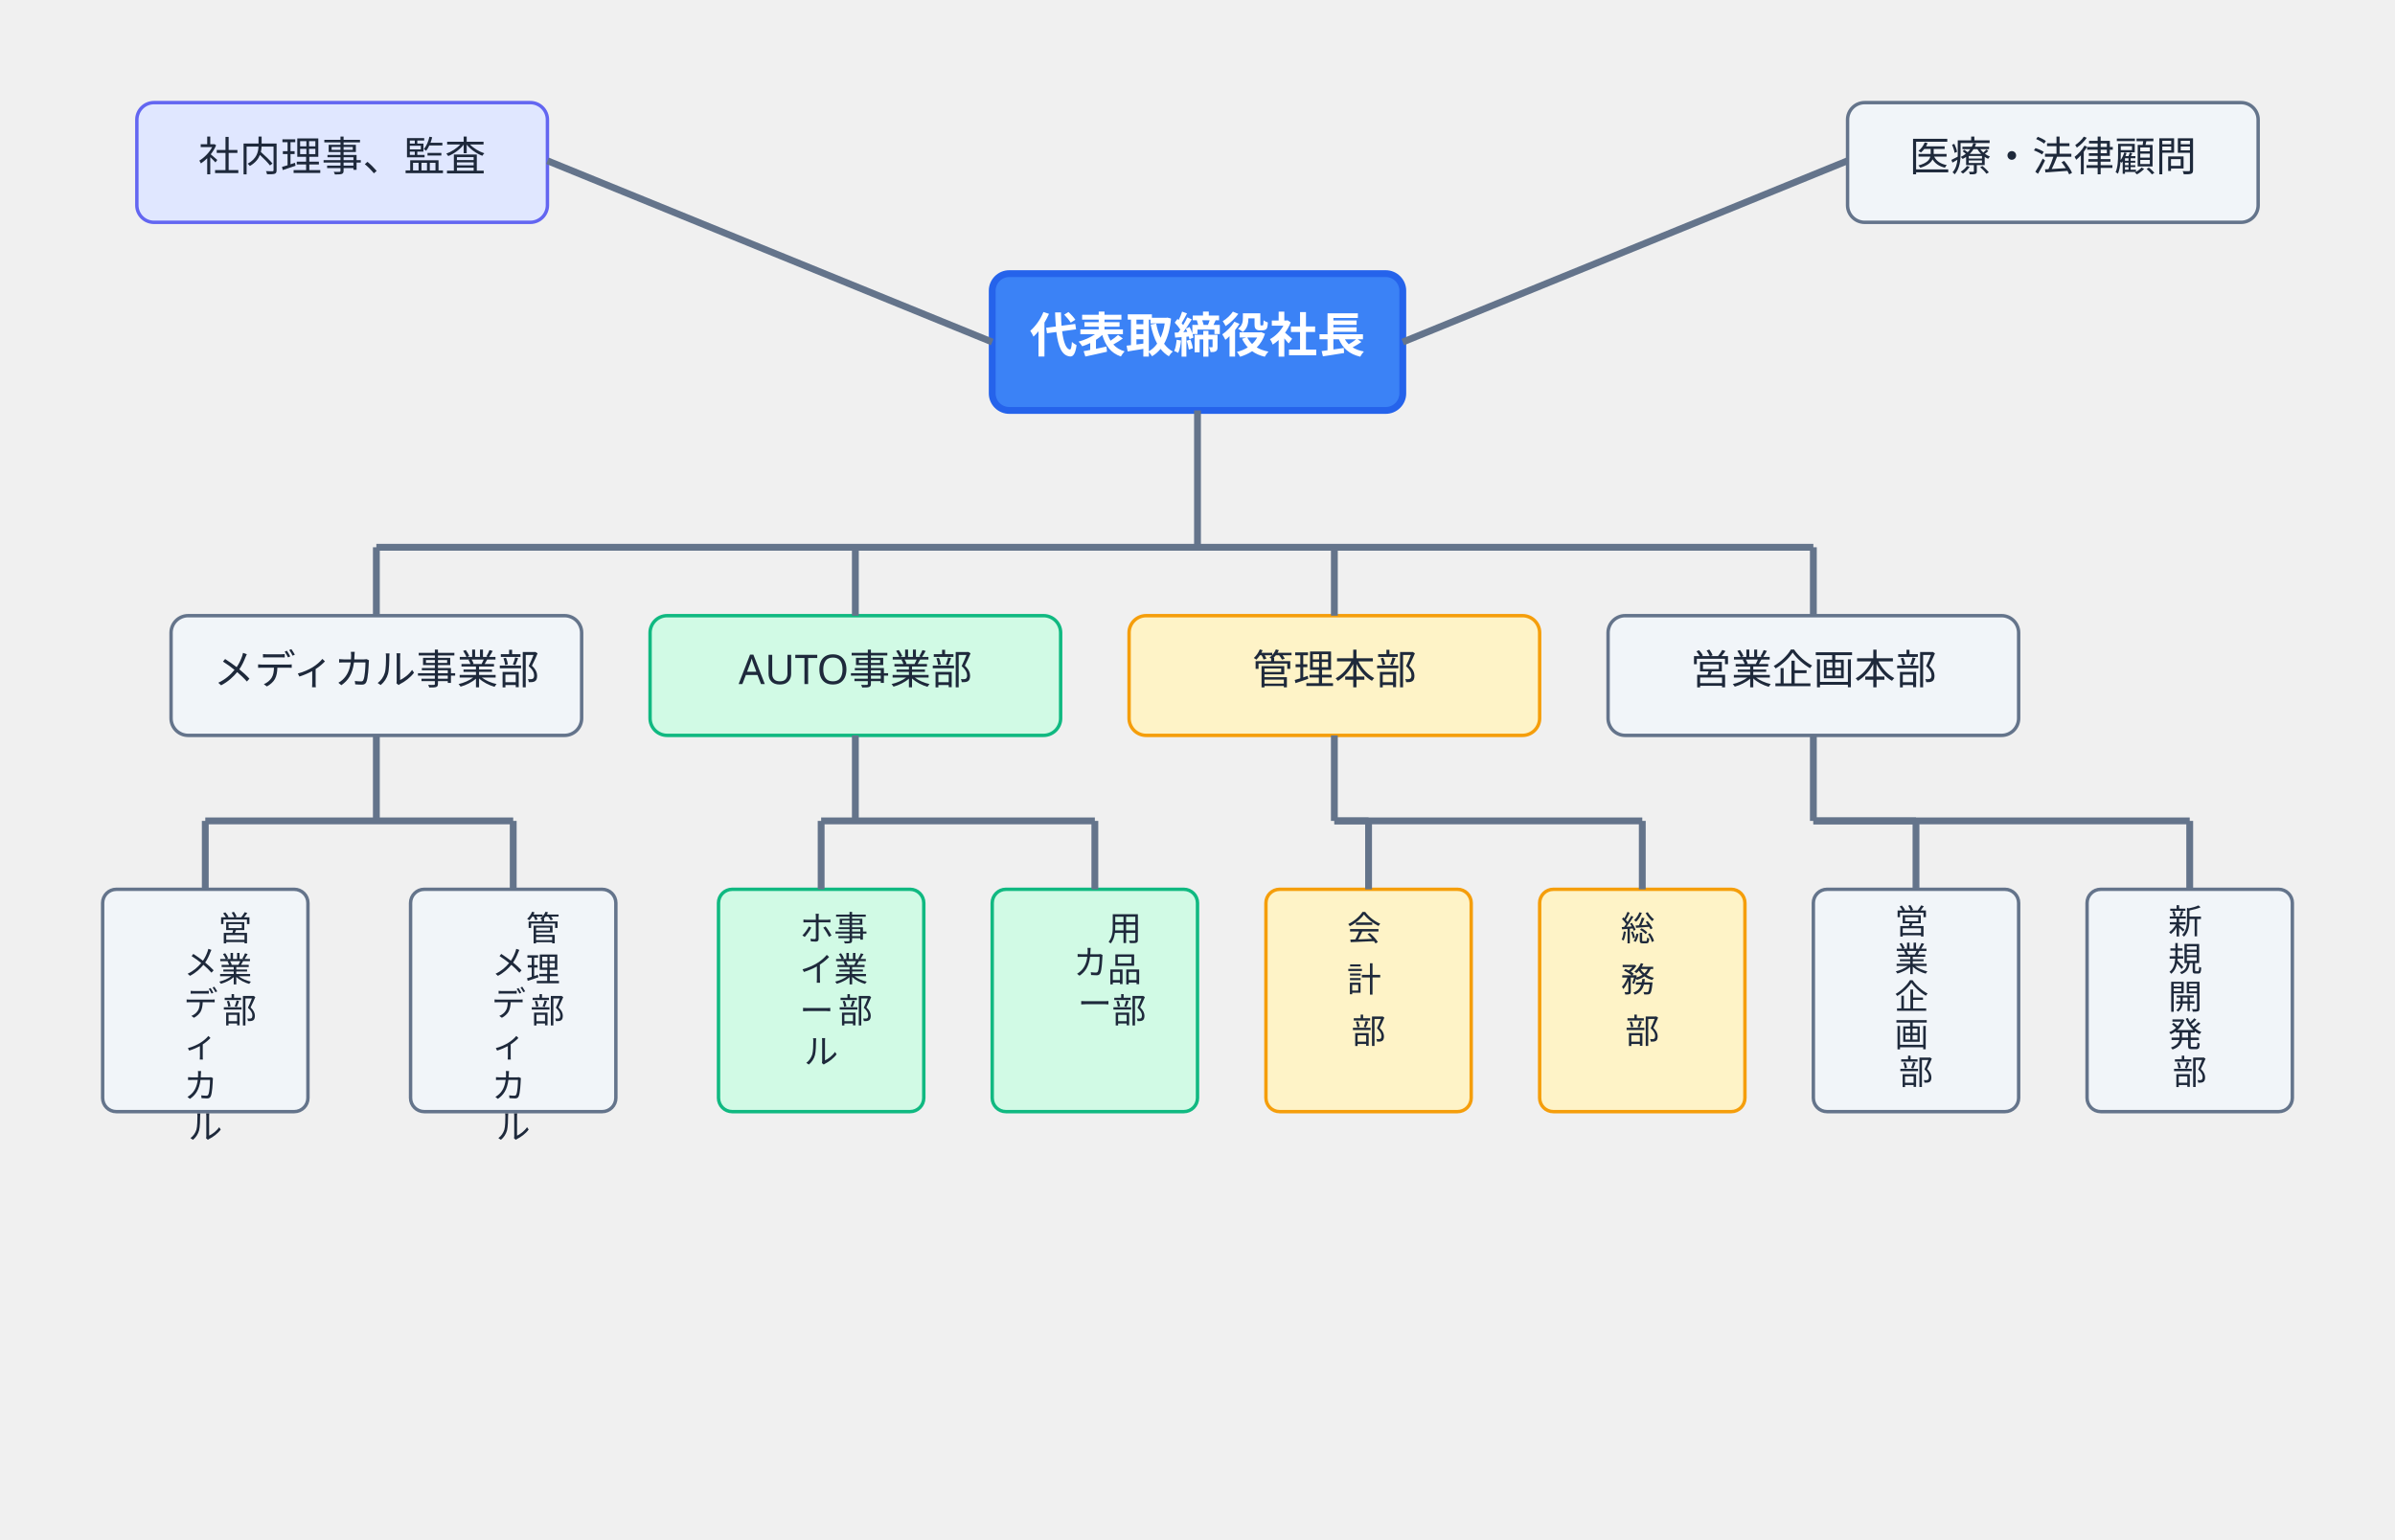
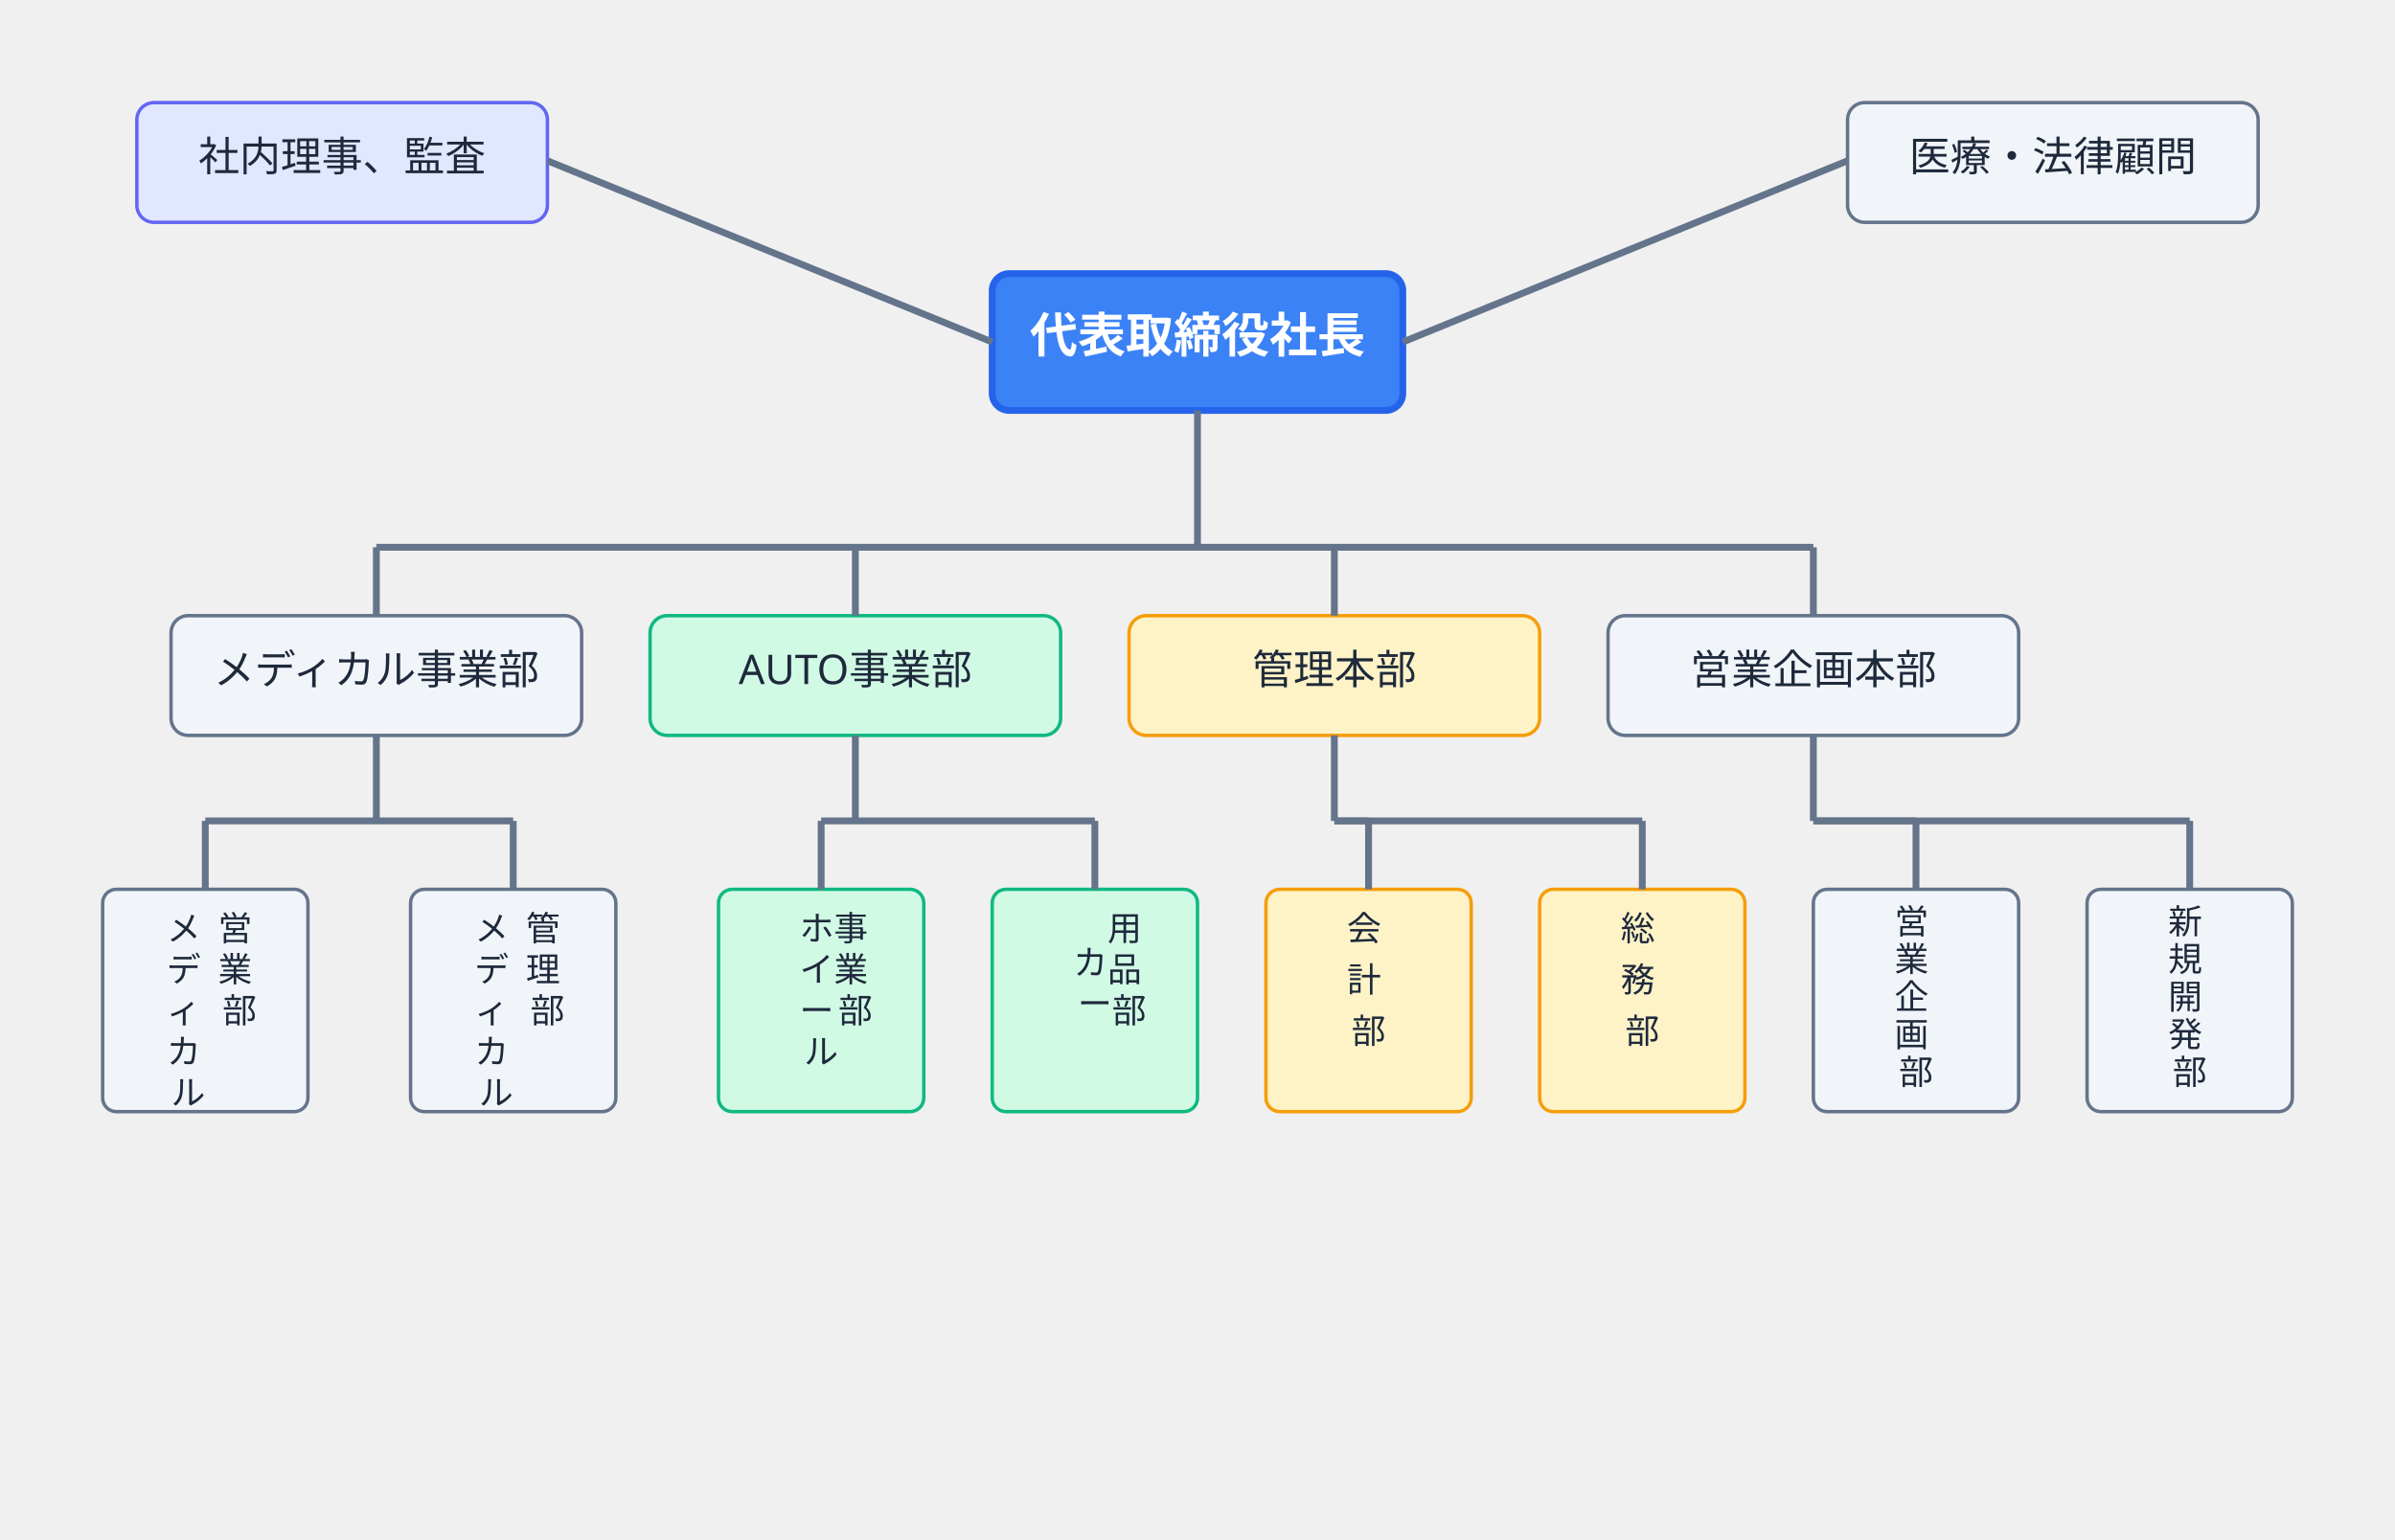
<svg xmlns="http://www.w3.org/2000/svg" width="700" height="450" viewBox="0 0 700 450">
  <defs>
    <style>
      .text-title { font-family: 'Noto Sans JP', sans-serif; font-size: 14px; font-weight: bold; fill: #1e293b; }
      .text-dept { font-family: 'Noto Sans JP', sans-serif; font-size: 12px; fill: #1e293b; }
      .text-sub { font-family: 'Noto Sans JP', sans-serif; font-size: 10px; fill: #1e293b; }
      .box-executive { fill: #3b82f6; stroke: #2563eb; stroke-width: 2; }
      .box-management { fill: #dbeafe; stroke: #3b82f6; stroke-width: 1; }
      .box-dept { fill: #f1f5f9; stroke: #64748b; stroke-width: 1; }
      .box-medical { fill: #fef3c7; stroke: #f59e0b; stroke-width: 1; }
      .box-auto { fill: #d1fae5; stroke: #10b981; stroke-width: 1; }
      .box-advisor { fill: #e0e7ff; stroke: #6366f1; stroke-width: 1; }
      .line { stroke: #64748b; stroke-width: 2; fill: none; }
      .text-white { fill: white; }
    </style>
  </defs>
  <rect x="40" y="30" width="120" height="35" rx="5" class="box-advisor" />
  <text x="100" y="50" text-anchor="middle" class="text-dept">社内理事、監査</text>
  <rect x="290" y="80" width="120" height="40" rx="5" class="box-executive" />
  <text x="350" y="103" text-anchor="middle" class="text-title text-white">代表取締役社長</text>
  <rect x="540" y="30" width="120" height="35" rx="5" class="box-dept" />
  <text x="600" y="50" text-anchor="middle" class="text-dept">医療・法律顧問</text>
  <rect x="50" y="180" width="120" height="35" rx="5" class="box-dept" />
  <text x="110" y="200" text-anchor="middle" class="text-dept">メディカル事業部</text>
  <rect x="190" y="180" width="120" height="35" rx="5" class="box-auto" />
  <text x="250" y="200" text-anchor="middle" class="text-dept">AUTO事業部</text>
  <rect x="330" y="180" width="120" height="35" rx="5" class="box-medical" />
  <text x="390" y="200" text-anchor="middle" class="text-dept">管理本部</text>
  <rect x="470" y="180" width="120" height="35" rx="5" class="box-dept" />
  <text x="530" y="200" text-anchor="middle" class="text-dept">営業企画本部</text>
  <rect x="30" y="260" width="60" height="65" rx="4" class="box-dept" />
-   <text x="60" y="285" text-anchor="middle" class="text-sub">
-     <tspan x="60" dy="0">メ</tspan>
-     <tspan x="60" dy="12">デ</tspan>
-     <tspan x="60" dy="12">ィ</tspan>
-     <tspan x="60" dy="12">カ</tspan>
-     <tspan x="60" dy="12">ル</tspan>
+   <text x="55" y="275" text-anchor="middle" class="text-sub">
+     <tspan x="55" dy="0">メ</tspan>
+     <tspan x="55" dy="12">デ</tspan>
+     <tspan x="55" dy="12">ィ</tspan>
+     <tspan x="55" dy="12">カ</tspan>
+     <tspan x="55" dy="12">ル</tspan>
  </text>
  <text x="70" y="275" text-anchor="middle" class="text-sub">
    <tspan x="70" dy="0">営</tspan>
    <tspan x="70" dy="12">業</tspan>
    <tspan x="70" dy="12">部</tspan>
  </text>
  <rect x="120" y="260" width="60" height="65" rx="4" class="box-dept" />
-   <text x="150" y="285" text-anchor="middle" class="text-sub">
-     <tspan x="150" dy="0">メ</tspan>
-     <tspan x="150" dy="12">デ</tspan>
-     <tspan x="150" dy="12">ィ</tspan>
-     <tspan x="150" dy="12">カ</tspan>
-     <tspan x="150" dy="12">ル</tspan>
+   <text x="145" y="275" text-anchor="middle" class="text-sub">
+     <tspan x="145" dy="0">メ</tspan>
+     <tspan x="145" dy="12">デ</tspan>
+     <tspan x="145" dy="12">ィ</tspan>
+     <tspan x="145" dy="12">カ</tspan>
+     <tspan x="145" dy="12">ル</tspan>
  </text>
  <text x="160" y="275" text-anchor="middle" class="text-sub">
    <tspan x="160" dy="0">管</tspan>
    <tspan x="160" dy="12">理</tspan>
    <tspan x="160" dy="12">部</tspan>
  </text>
  <rect x="210" y="260" width="60" height="65" rx="4" class="box-auto" />
  <text x="240" y="275" text-anchor="middle" class="text-sub">
    <tspan x="240" dy="0">ホ</tspan>
    <tspan x="240" dy="12">イ</tspan>
    <tspan x="240" dy="12">ー</tspan>
    <tspan x="240" dy="12">ル</tspan>
  </text>
  <text x="250" y="275" text-anchor="middle" class="text-sub">
    <tspan x="250" dy="0">事</tspan>
    <tspan x="250" dy="12">業</tspan>
    <tspan x="250" dy="12">部</tspan>
  </text>
  <rect x="290" y="260" width="60" height="65" rx="4" class="box-auto" />
  <text x="320" y="285" text-anchor="middle" class="text-sub">
    <tspan x="320" dy="0">カ</tspan>
    <tspan x="320" dy="12">ー</tspan>
  </text>
  <text x="330" y="275" text-anchor="middle" class="text-sub">
    <tspan x="330" dy="0">用</tspan>
    <tspan x="330" dy="12">品</tspan>
    <tspan x="330" dy="12">部</tspan>
  </text>
  <rect x="370" y="260" width="60" height="65" rx="4" class="box-medical" />
  <text x="400" y="275" text-anchor="middle" class="text-sub">
    <tspan x="400" dy="0">会</tspan>
    <tspan x="400" dy="15">計</tspan>
    <tspan x="400" dy="15">部</tspan>
  </text>
  <rect x="450" y="260" width="60" height="65" rx="4" class="box-medical" />
  <text x="480" y="275" text-anchor="middle" class="text-sub">
    <tspan x="480" dy="0">総</tspan>
    <tspan x="480" dy="15">務</tspan>
    <tspan x="480" dy="15">部</tspan>
  </text>
  <rect x="530" y="260" width="60" height="65" rx="4" class="box-dept" />
  <text x="560" y="273" text-anchor="middle" class="text-sub">
    <tspan x="560" dy="0">営</tspan>
    <tspan x="560" dy="11">業</tspan>
    <tspan x="560" dy="11">企</tspan>
    <tspan x="560" dy="11">画</tspan>
    <tspan x="560" dy="11">部</tspan>
  </text>
  <rect x="610" y="260" width="60" height="65" rx="4" class="box-dept" />
  <text x="640" y="273" text-anchor="middle" class="text-sub">
    <tspan x="640" dy="0">新</tspan>
    <tspan x="640" dy="11">規</tspan>
    <tspan x="640" dy="11">開</tspan>
    <tspan x="640" dy="11">発</tspan>
    <tspan x="640" dy="11">部</tspan>
  </text>
  <line x1="350" y1="120" x2="350" y2="160" class="line" />
  <line x1="110" y1="160" x2="530" y2="160" class="line" />
  <line x1="110" y1="160" x2="110" y2="180" class="line" />
  <line x1="250" y1="160" x2="250" y2="180" class="line" />
  <line x1="390" y1="160" x2="390" y2="180" class="line" />
  <line x1="530" y1="160" x2="530" y2="180" class="line" />
  <line x1="110" y1="215" x2="110" y2="240" class="line" />
  <line x1="60" y1="240" x2="150" y2="240" class="line" />
  <line x1="60" y1="240" x2="60" y2="260" class="line" />
  <line x1="150" y1="240" x2="150" y2="260" class="line" />
  <line x1="250" y1="215" x2="250" y2="240" class="line" />
  <line x1="240" y1="240" x2="320" y2="240" class="line" />
  <line x1="240" y1="240" x2="240" y2="260" class="line" />
  <line x1="320" y1="240" x2="320" y2="260" class="line" />
  <line x1="390" y1="215" x2="390" y2="240" class="line" />
  <line x1="390" y1="240" x2="400" y2="240" class="line" />
  <line x1="390" y1="240" x2="480" y2="240" class="line" />
  <line x1="400" y1="240" x2="400" y2="260" class="line" />
  <line x1="480" y1="240" x2="480" y2="260" class="line" />
  <line x1="530" y1="215" x2="530" y2="240" class="line" />
  <line x1="530" y1="240" x2="560" y2="240" class="line" />
  <line x1="530" y1="240" x2="640" y2="240" class="line" />
  <line x1="560" y1="240" x2="560" y2="260" class="line" />
  <line x1="640" y1="240" x2="640" y2="260" class="line" />
  <line x1="160" y1="47" x2="290" y2="100" class="line" />
  <line x1="410" y1="100" x2="540" y2="47" class="line" />
</svg>
